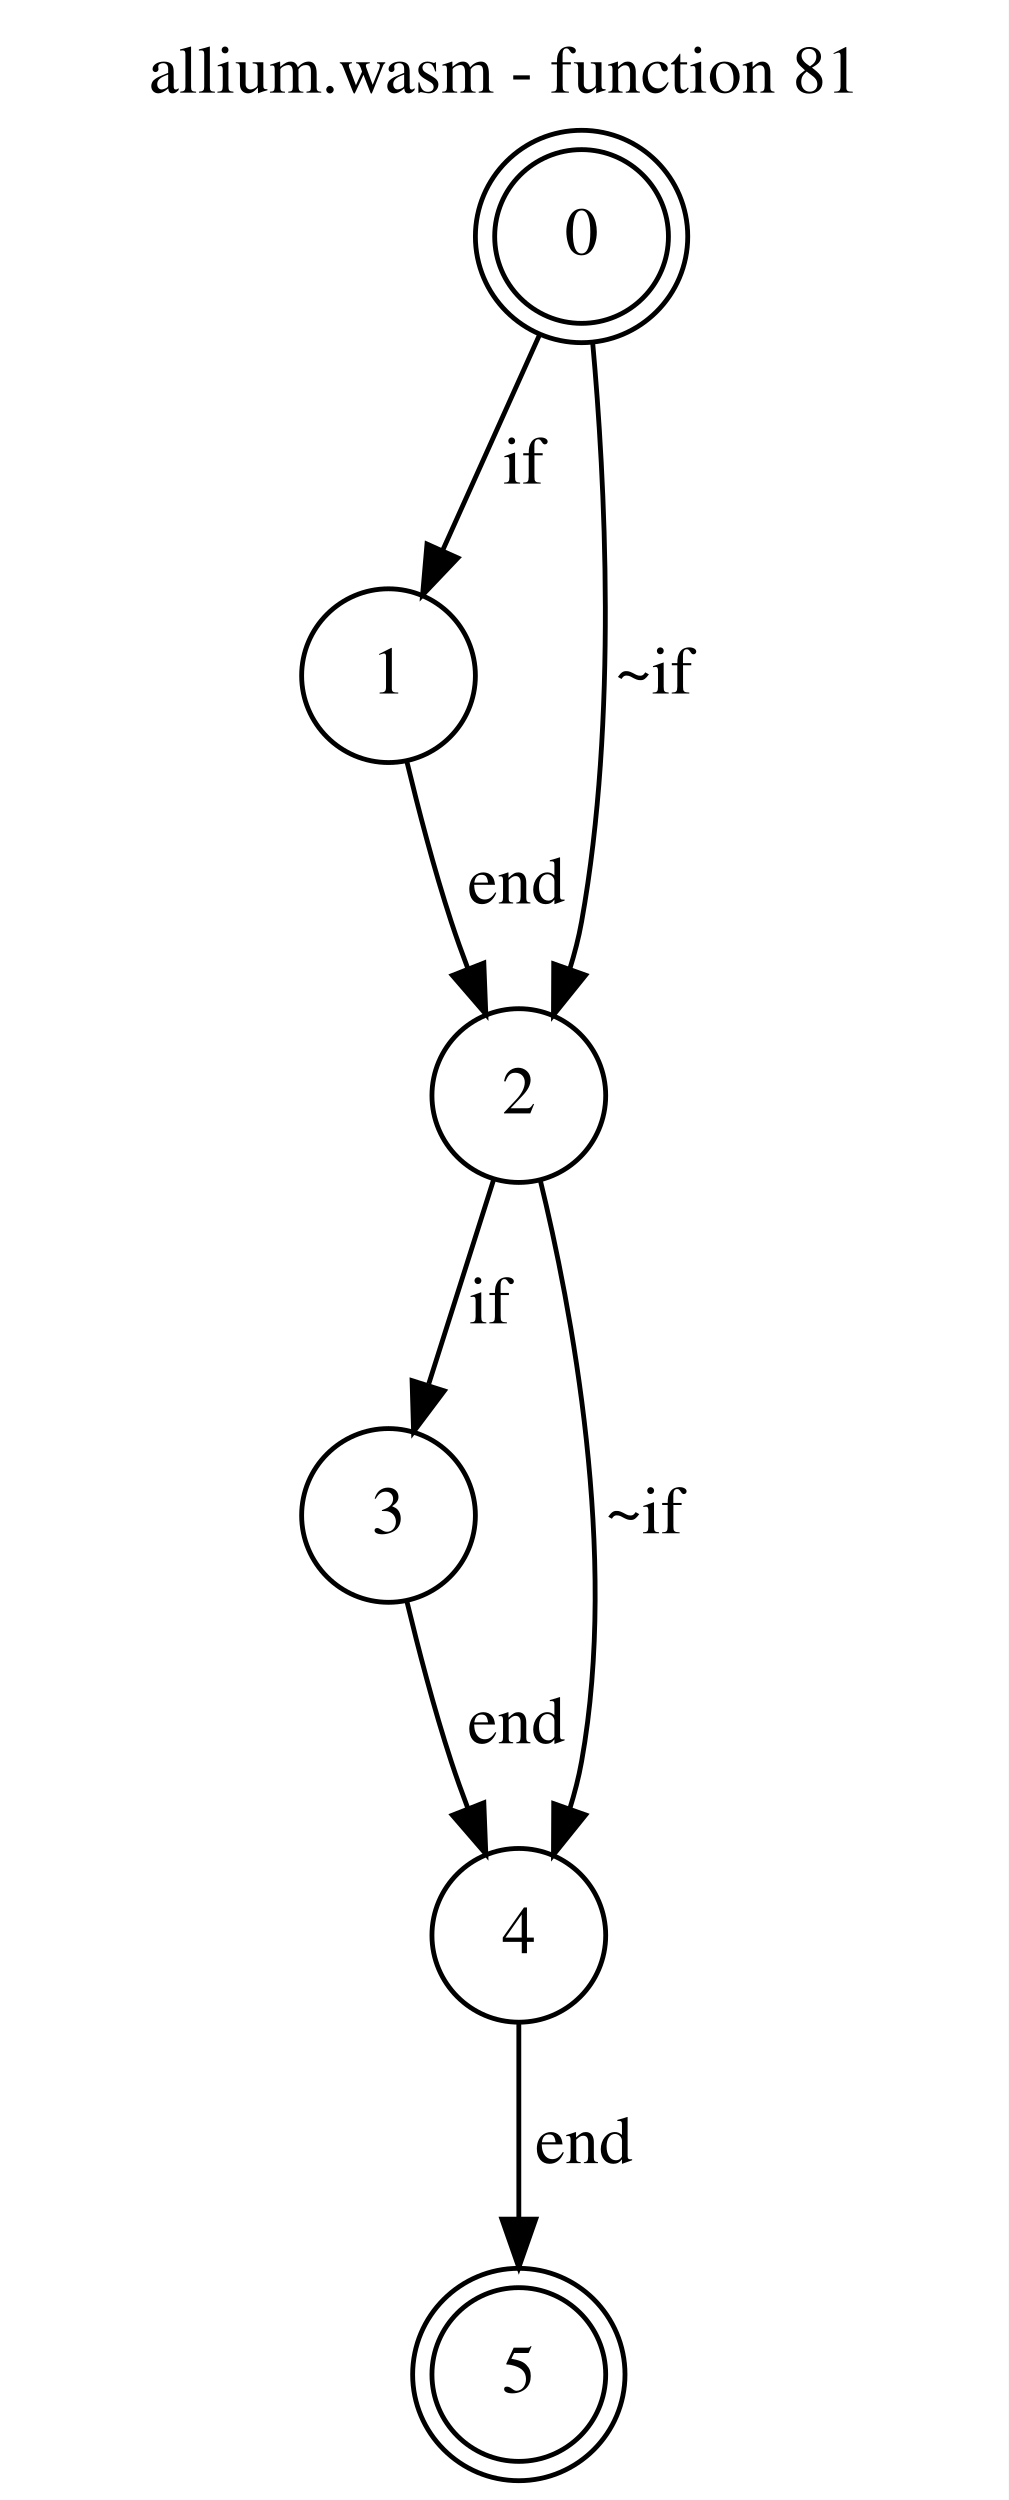
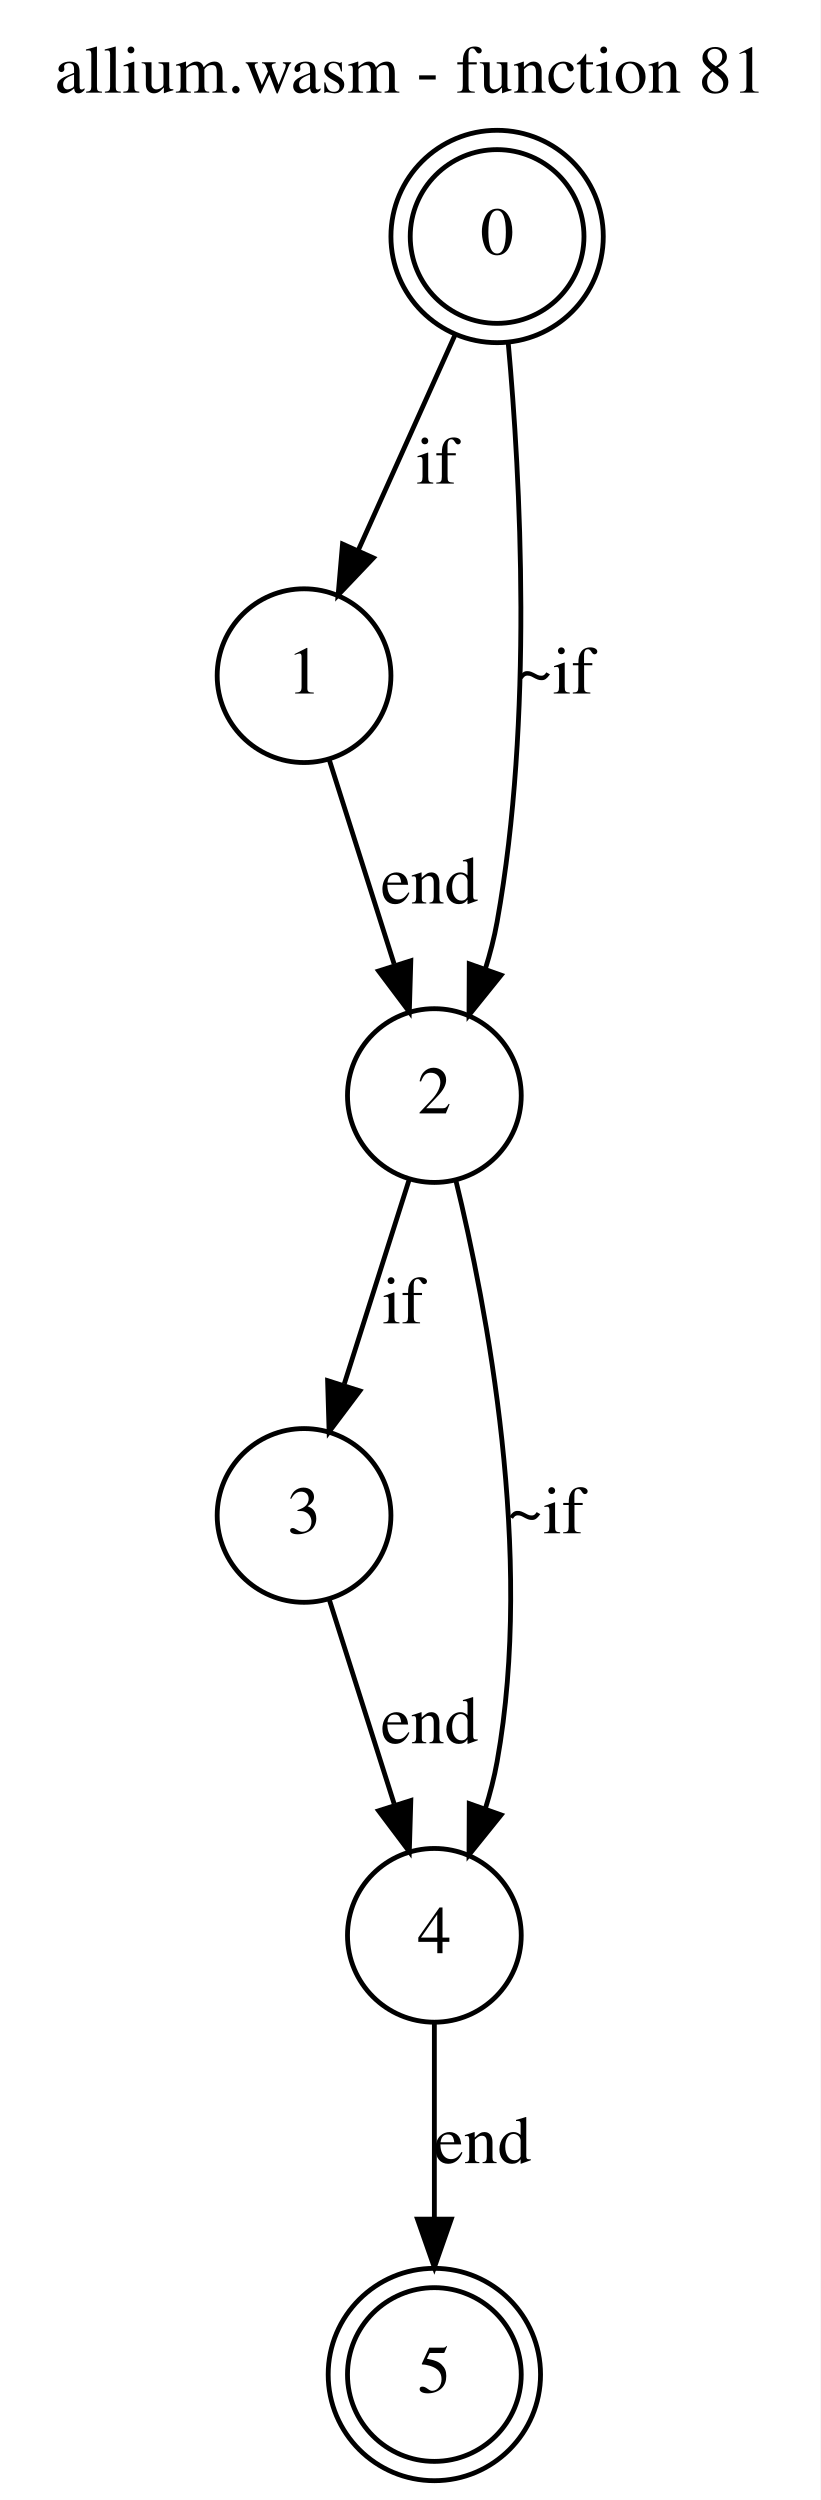
- <svg xmlns="http://www.w3.org/2000/svg" width="209pt" height="518pt" viewBox="0.00 0.00 209.00 518.00">
+ <svg xmlns="http://www.w3.org/2000/svg" width="170pt" height="518pt" viewBox="0.00 0.00 170.00 518.00">
  <g id="graph0" class="graph" transform="scale(1 1) rotate(0) translate(4 514)">
-     <polygon fill="white" stroke="transparent" points="-4,4 -4,-514 205,-514 205,4 -4,4" />
-     <text text-anchor="middle" x="100.5" y="-494.8" font-family="Times,serif" font-size="14.00">allium.wasm - function 81</text>
+     <polygon fill="white" stroke="transparent" points="-4,4 -4,-514 166,-514 166,4 -4,4" />
+     <text text-anchor="middle" x="81" y="-494.8" font-family="Times,serif" font-size="14.00">allium.wasm - function 81</text>
    <g id="node1" class="node">
-       <ellipse fill="none" stroke="black" cx="116.5" cy="-465" rx="18" ry="18" />
-       <ellipse fill="none" stroke="black" cx="116.5" cy="-465" rx="22" ry="22" />
-       <text text-anchor="middle" x="116.5" y="-461.3" font-family="Times,serif" font-size="14.00">0</text>
+       <ellipse fill="none" stroke="black" cx="99" cy="-465" rx="18" ry="18" />
+       <ellipse fill="none" stroke="black" cx="99" cy="-465" rx="22" ry="22" />
+       <text text-anchor="middle" x="99" y="-461.3" font-family="Times,serif" font-size="14.00">0</text>
    </g>
    <g id="node3" class="node">
-       <ellipse fill="none" stroke="black" cx="76.5" cy="-374" rx="18" ry="18" />
-       <text text-anchor="middle" x="76.5" y="-370.3" font-family="Times,serif" font-size="14.00">1</text>
+       <ellipse fill="none" stroke="black" cx="59" cy="-374" rx="18" ry="18" />
+       <text text-anchor="middle" x="59" y="-370.3" font-family="Times,serif" font-size="14.00">1</text>
    </g>
    <g id="edge1" class="edge">
-       <path fill="none" stroke="black" d="M107.82,-444.69C101.92,-431.56 94.06,-414.08 87.69,-399.9" />
-       <polygon fill="black" stroke="black" points="90.86,-398.4 83.56,-390.72 84.47,-401.27 90.86,-398.4" />
-       <text text-anchor="middle" x="104.5" y="-413.8" font-family="Times,serif" font-size="14.00">if</text>
+       <path fill="none" stroke="black" d="M90.32,-444.69C84.42,-431.56 76.56,-414.08 70.19,-399.9" />
+       <polygon fill="black" stroke="black" points="73.36,-398.4 66.06,-390.72 66.97,-401.27 73.36,-398.4" />
+       <text text-anchor="middle" x="86.5" y="-413.8" font-family="Times,serif" font-size="14.00">if</text>
    </g>
    <g id="node4" class="node">
-       <ellipse fill="none" stroke="black" cx="103.5" cy="-287" rx="18" ry="18" />
-       <text text-anchor="middle" x="103.5" y="-283.3" font-family="Times,serif" font-size="14.00">2</text>
+       <ellipse fill="none" stroke="black" cx="86" cy="-287" rx="18" ry="18" />
+       <text text-anchor="middle" x="86" y="-283.3" font-family="Times,serif" font-size="14.00">2</text>
    </g>
    <g id="edge2" class="edge">
-       <path fill="none" stroke="black" d="M118.82,-442.77C121.33,-414.99 124.03,-364.92 116.5,-323 115.92,-319.75 115.05,-316.4 114.03,-313.13" />
-       <polygon fill="black" stroke="black" points="117.33,-311.95 110.68,-303.69 110.73,-314.29 117.33,-311.95" />
-       <text text-anchor="middle" x="131.5" y="-370.3" font-family="Times,serif" font-size="14.00">~if</text>
+       <path fill="none" stroke="black" d="M101.32,-442.77C103.83,-414.99 106.53,-364.92 99,-323 98.42,-319.75 97.55,-316.4 96.53,-313.13" />
+       <polygon fill="black" stroke="black" points="99.83,-311.95 93.18,-303.69 93.23,-314.29 99.83,-311.95" />
+       <text text-anchor="middle" x="111" y="-370.3" font-family="Times,serif" font-size="14.00">~if</text>
    </g>
    <g id="node2" class="node">
-       <ellipse fill="none" stroke="black" cx="103.5" cy="-22" rx="18" ry="18" />
-       <ellipse fill="none" stroke="black" cx="103.5" cy="-22" rx="22" ry="22" />
-       <text text-anchor="middle" x="103.5" y="-18.3" font-family="Times,serif" font-size="14.00">5</text>
+       <ellipse fill="none" stroke="black" cx="86" cy="-22" rx="18" ry="18" />
+       <ellipse fill="none" stroke="black" cx="86" cy="-22" rx="22" ry="22" />
+       <text text-anchor="middle" x="86" y="-18.3" font-family="Times,serif" font-size="14.00">5</text>
    </g>
    <g id="edge3" class="edge">
-       <path fill="none" stroke="black" d="M80.31,-356.18C82.67,-346.41 85.92,-333.91 89.5,-323 90.54,-319.83 91.72,-316.53 92.95,-313.29" />
-       <polygon fill="black" stroke="black" points="96.25,-314.46 96.66,-303.87 89.74,-311.89 96.25,-314.46" />
-       <text text-anchor="middle" x="103" y="-326.8" font-family="Times,serif" font-size="14.00">end</text>
+       <path fill="none" stroke="black" d="M64.21,-356.61C68.02,-344.62 73.26,-328.09 77.66,-314.27" />
+       <polygon fill="black" stroke="black" points="81.12,-314.93 80.81,-304.34 74.45,-312.81 81.12,-314.93" />
+       <text text-anchor="middle" x="85" y="-326.8" font-family="Times,serif" font-size="14.00">end</text>
    </g>
    <g id="node5" class="node">
-       <ellipse fill="none" stroke="black" cx="76.5" cy="-200" rx="18" ry="18" />
-       <text text-anchor="middle" x="76.5" y="-196.3" font-family="Times,serif" font-size="14.00">3</text>
+       <ellipse fill="none" stroke="black" cx="59" cy="-200" rx="18" ry="18" />
+       <text text-anchor="middle" x="59" y="-196.3" font-family="Times,serif" font-size="14.00">3</text>
    </g>
    <g id="edge4" class="edge">
-       <path fill="none" stroke="black" d="M98.29,-269.61C94.48,-257.62 89.24,-241.09 84.84,-227.27" />
-       <polygon fill="black" stroke="black" points="88.05,-225.81 81.69,-217.34 81.38,-227.93 88.05,-225.81" />
-       <text text-anchor="middle" x="97.5" y="-239.8" font-family="Times,serif" font-size="14.00">if</text>
+       <path fill="none" stroke="black" d="M80.79,-269.61C76.98,-257.62 71.74,-241.09 67.34,-227.27" />
+       <polygon fill="black" stroke="black" points="70.55,-225.81 64.19,-217.34 63.88,-227.93 70.55,-225.81" />
+       <text text-anchor="middle" x="79.5" y="-239.8" font-family="Times,serif" font-size="14.00">if</text>
    </g>
    <g id="node6" class="node">
-       <ellipse fill="none" stroke="black" cx="103.5" cy="-113" rx="18" ry="18" />
-       <text text-anchor="middle" x="103.5" y="-109.3" font-family="Times,serif" font-size="14.00">4</text>
+       <ellipse fill="none" stroke="black" cx="86" cy="-113" rx="18" ry="18" />
+       <text text-anchor="middle" x="86" y="-109.3" font-family="Times,serif" font-size="14.00">4</text>
    </g>
    <g id="edge5" class="edge">
-       <path fill="none" stroke="black" d="M107.95,-269.43C114.27,-243.55 124.23,-192.03 116.5,-149 115.92,-145.75 115.05,-142.4 114.03,-139.13" />
-       <polygon fill="black" stroke="black" points="117.33,-137.95 110.68,-129.69 110.73,-140.29 117.33,-137.95" />
-       <text text-anchor="middle" x="129.5" y="-196.3" font-family="Times,serif" font-size="14.00">~if</text>
+       <path fill="none" stroke="black" d="M90.45,-269.43C96.77,-243.55 106.73,-192.03 99,-149 98.42,-145.75 97.55,-142.4 96.53,-139.13" />
+       <polygon fill="black" stroke="black" points="99.83,-137.95 93.18,-129.69 93.23,-140.29 99.83,-137.95" />
+       <text text-anchor="middle" x="109" y="-196.3" font-family="Times,serif" font-size="14.00">~if</text>
    </g>
    <g id="edge6" class="edge">
-       <path fill="none" stroke="black" d="M80.31,-182.18C82.67,-172.41 85.92,-159.91 89.5,-149 90.54,-145.83 91.72,-142.53 92.95,-139.29" />
-       <polygon fill="black" stroke="black" points="96.25,-140.46 96.66,-129.87 89.74,-137.89 96.25,-140.46" />
-       <text text-anchor="middle" x="103" y="-152.8" font-family="Times,serif" font-size="14.00">end</text>
+       <path fill="none" stroke="black" d="M64.21,-182.61C68.02,-170.62 73.26,-154.09 77.66,-140.27" />
+       <polygon fill="black" stroke="black" points="81.12,-140.93 80.81,-130.34 74.45,-138.81 81.12,-140.93" />
+       <text text-anchor="middle" x="85" y="-152.8" font-family="Times,serif" font-size="14.00">end</text>
    </g>
    <g id="edge7" class="edge">
-       <path fill="none" stroke="black" d="M103.5,-94.84C103.5,-83.44 103.5,-68.13 103.5,-54.58" />
-       <polygon fill="black" stroke="black" points="107,-54.19 103.5,-44.19 100,-54.19 107,-54.19" />
-       <text text-anchor="middle" x="117" y="-65.8" font-family="Times,serif" font-size="14.00">end</text>
+       <path fill="none" stroke="black" d="M86,-94.84C86,-83.44 86,-68.13 86,-54.58" />
+       <polygon fill="black" stroke="black" points="89.5,-54.19 86,-44.19 82.5,-54.19 89.5,-54.19" />
+       <text text-anchor="middle" x="96" y="-65.8" font-family="Times,serif" font-size="14.00">end</text>
    </g>
  </g>
</svg>
